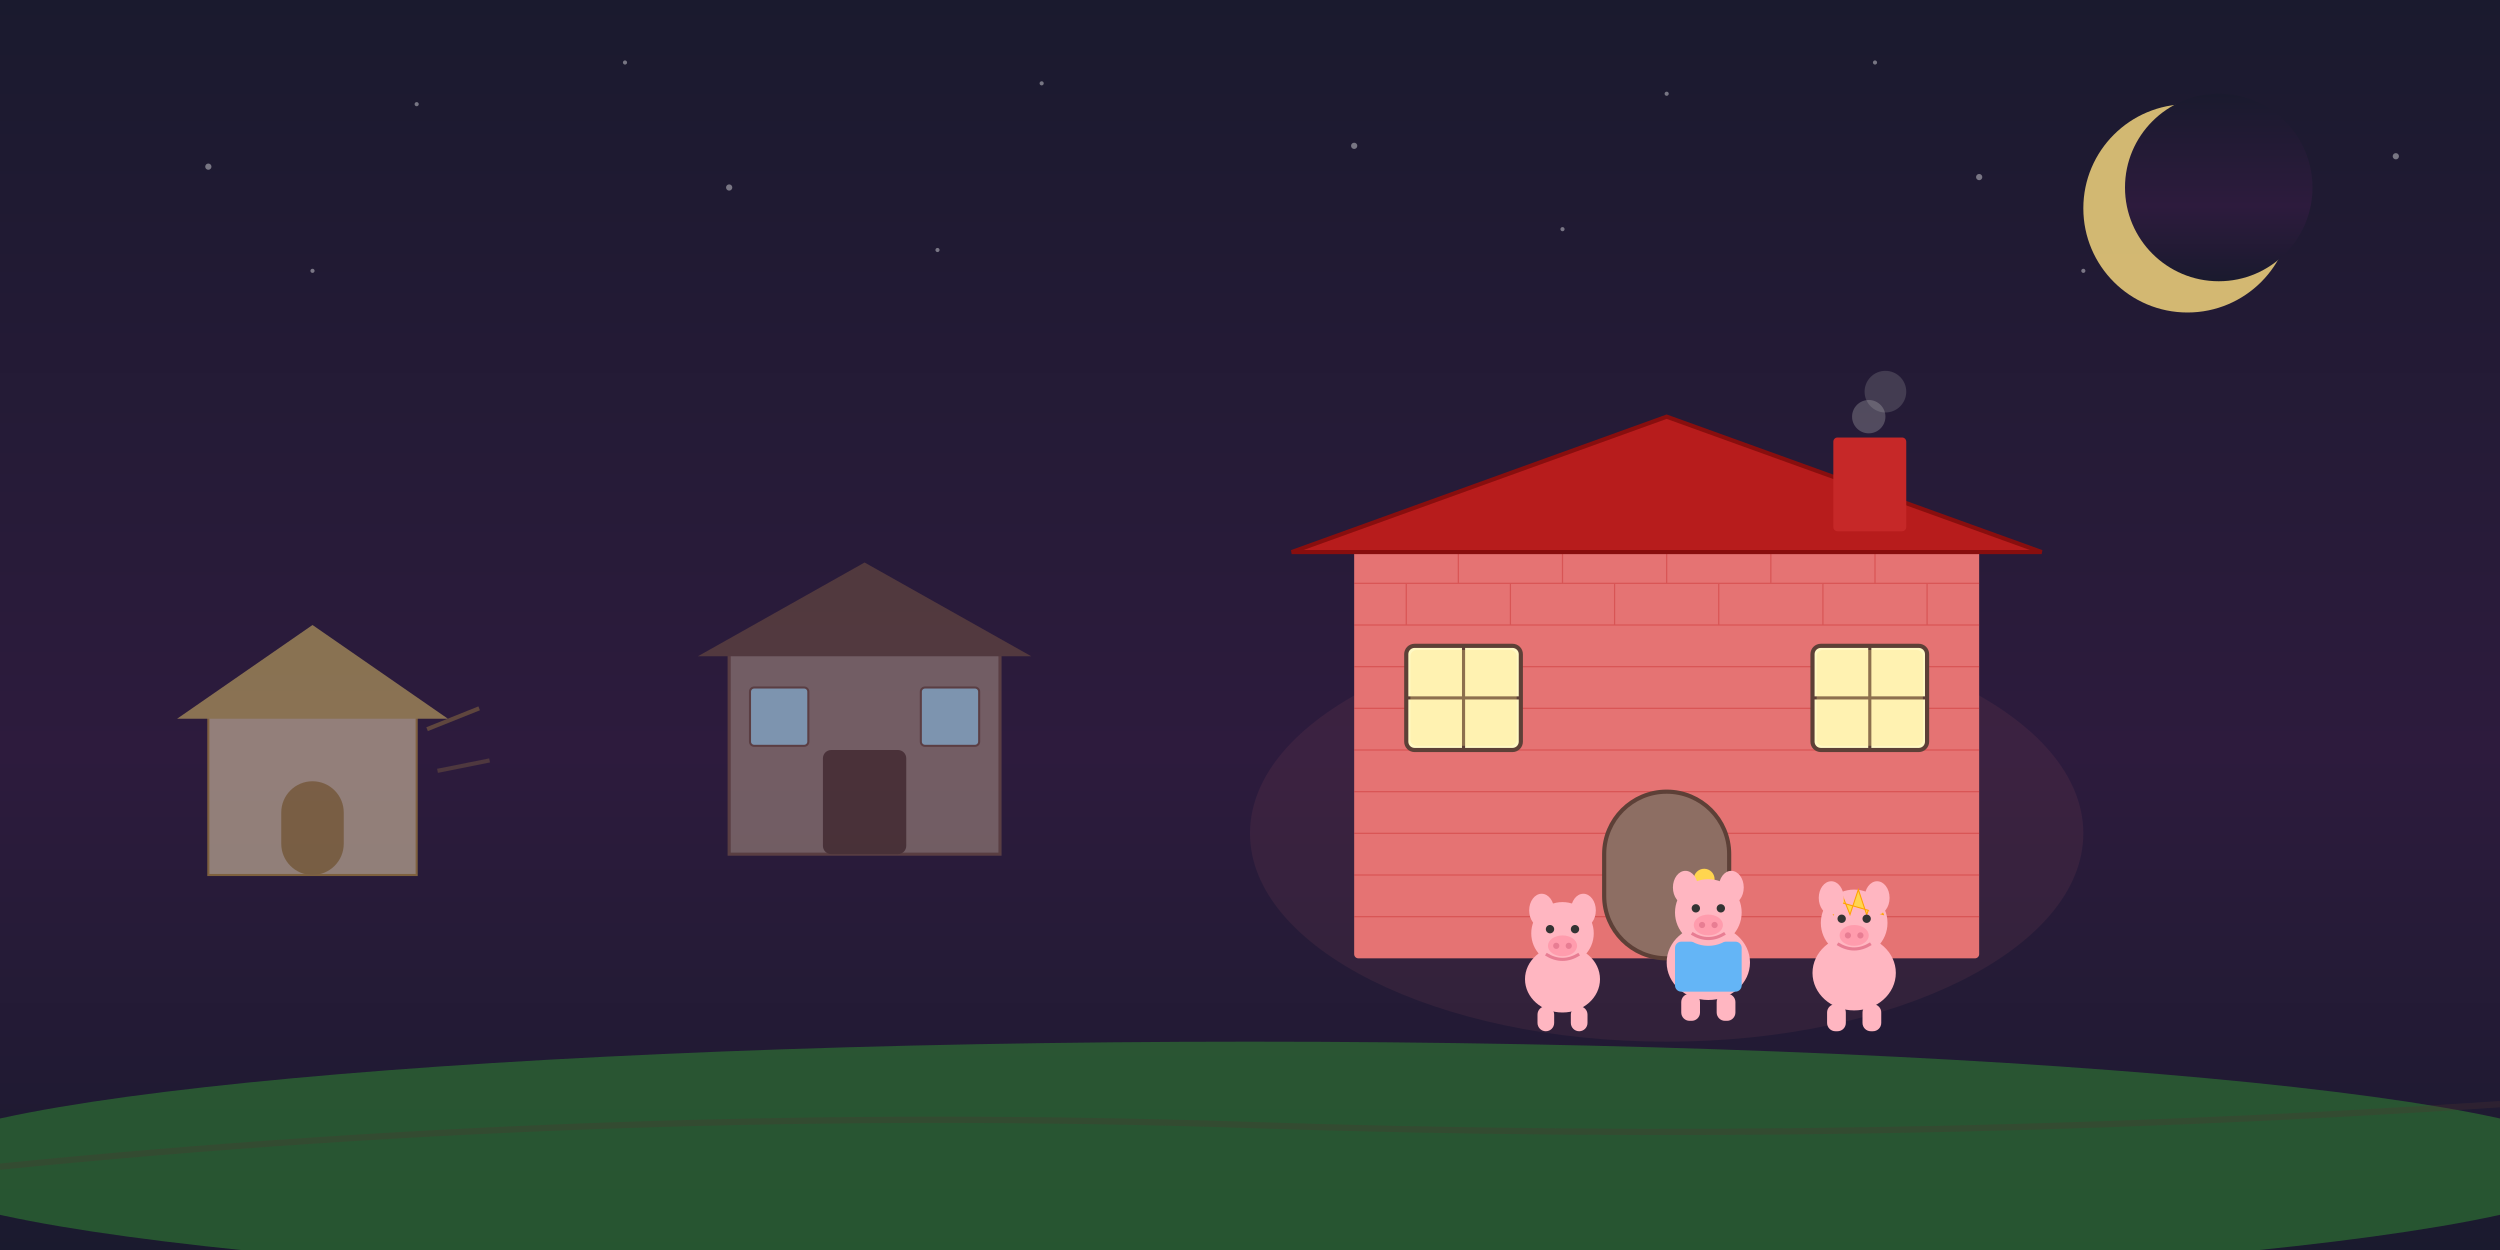
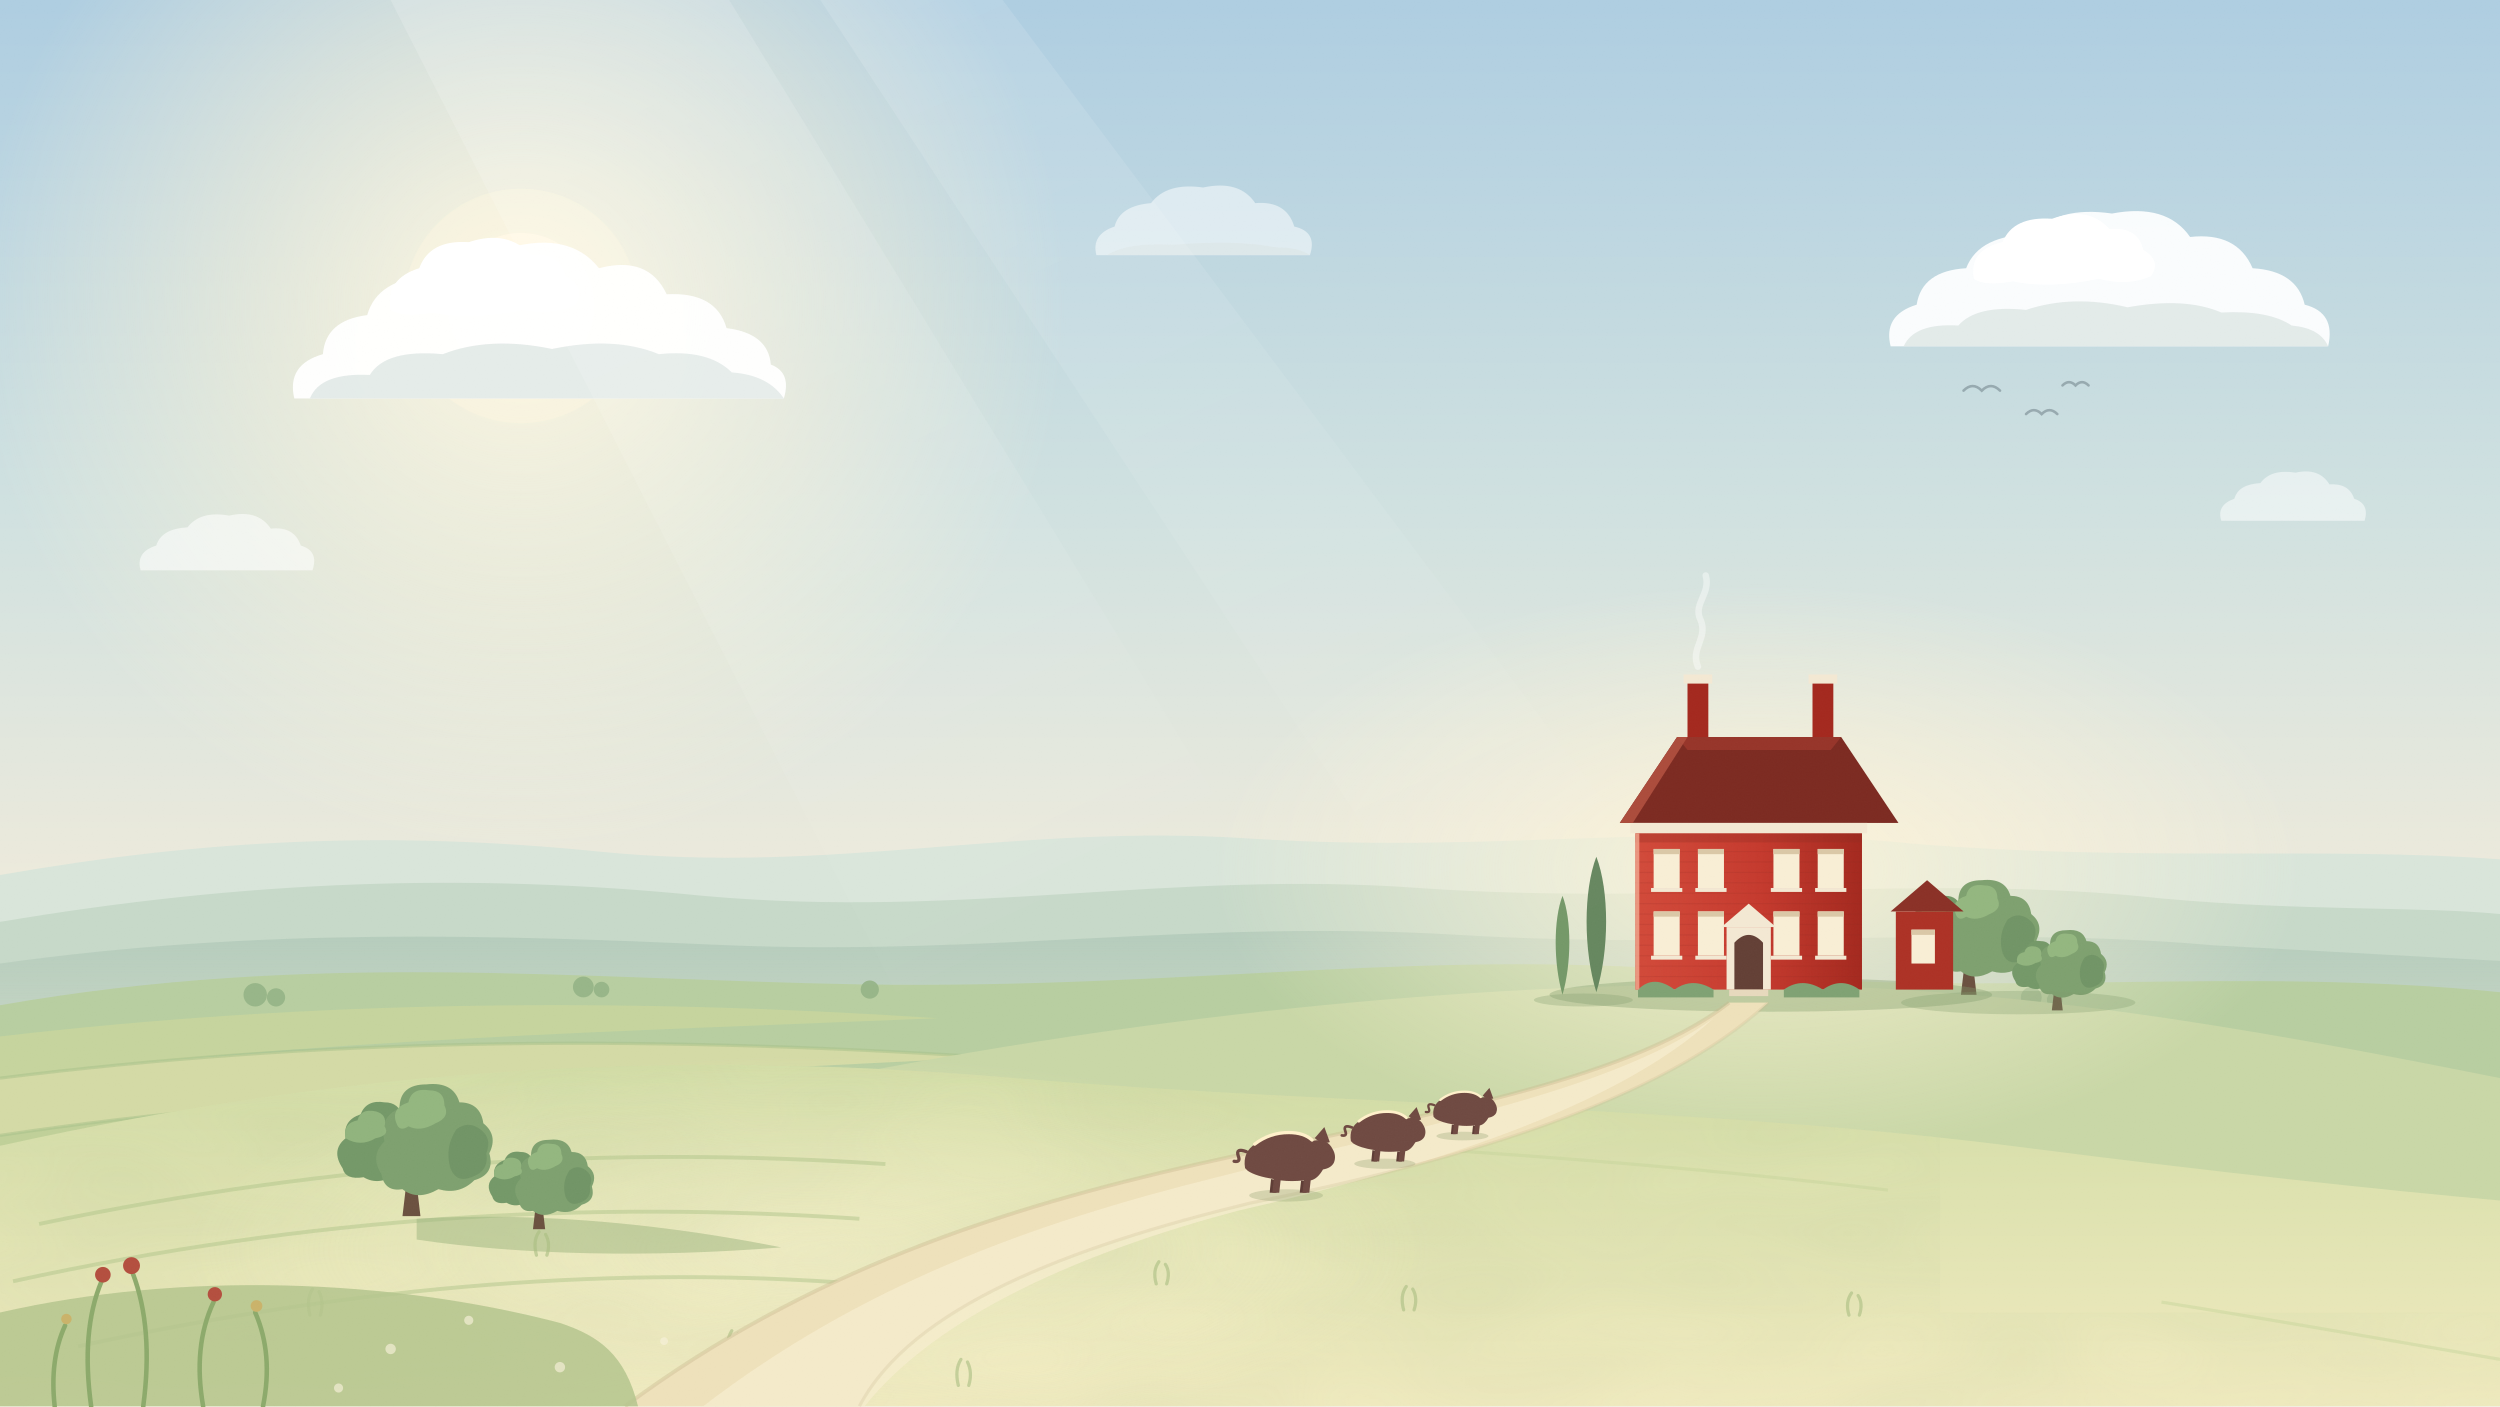
- <svg xmlns="http://www.w3.org/2000/svg" viewBox="0 0 1200 600">
+ <svg xmlns="http://www.w3.org/2000/svg" viewBox="0 0 1920 1080">
  <defs>
    <linearGradient id="sky" x1="0" y1="0" x2="0" y2="1">
-       <stop offset="0%" stop-color="#1a1a2e" />
-       <stop offset="60%" stop-color="#2d1b3d" />
-       <stop offset="100%" stop-color="#1a1a2e" />
-     </linearGradient>
+       <stop offset="0" stop-color="#AECDE0" />
+       <stop offset="0.36" stop-color="#CFE0DF" />
+       <stop offset="0.66" stop-color="#EFEADA" />
+       <stop offset="1" stop-color="#F8EFDC" />
+     </linearGradient>
+     <radialGradient id="sun" cx="0.5" cy="0.5" r="0.5">
+       <stop offset="0" stop-color="#FFF8E2" stop-opacity="0.95" />
+       <stop offset="0.55" stop-color="#FFF3D6" stop-opacity="0.45" />
+       <stop offset="1" stop-color="#FFF3D6" stop-opacity="0" />
+     </radialGradient>
+     <radialGradient id="houseGlow" cx="0.5" cy="0.5" r="0.5">
+       <stop offset="0" stop-color="#FFF4D7" stop-opacity="0.8" />
+       <stop offset="1" stop-color="#FFF4D7" stop-opacity="0" />
+     </radialGradient>
+     <radialGradient id="lightPool" cx="0.5" cy="0.5" r="0.5">
+       <stop offset="0" stop-color="#FBF3D2" stop-opacity="0.5" />
+       <stop offset="1" stop-color="#FBF3D2" stop-opacity="0" />
+     </radialGradient>
+     <linearGradient id="wall" x1="0" y1="0" x2="1" y2="0">
+       <stop offset="0" stop-color="#D14A3A" />
+       <stop offset="0.55" stop-color="#C43A2E" />
+       <stop offset="1" stop-color="#A3291F" />
+     </linearGradient>
+     <linearGradient id="meadow" x1="0" y1="0" x2="0" y2="1">
+       <stop offset="0" stop-color="#D2DCA6" />
+       <stop offset="1" stop-color="#EFE9BE" />
+     </linearGradient>
+     <linearGradient id="beam" x1="0" y1="0" x2="0.4" y2="1">
+       <stop offset="0" stop-color="#FFFFFF" stop-opacity="0.16" />
+       <stop offset="0.5" stop-color="#FFFFFF" stop-opacity="0.07" />
+       <stop offset="0.78" stop-color="#FFFFFF" stop-opacity="0" />
+       <stop offset="1" stop-color="#FFFFFF" stop-opacity="0" />
+     </linearGradient>
+     <linearGradient id="haze" x1="0" y1="0" x2="0" y2="1">
+       <stop offset="0" stop-color="#F6EEDC" stop-opacity="0" />
+       <stop offset="1" stop-color="#F6EEDC" stop-opacity="0.35" />
+     </linearGradient>
+     <clipPath id="beamClip">
+       <rect x="0" y="0" width="1920" height="790" />
+     </clipPath>
+     <clipPath id="mottleClip">
+       <rect x="0" y="700" width="1490" height="380" />
+       <rect x="1490" y="1008" width="430" height="72" />
+     </clipPath>
+     <filter id="grain" x="0" y="0" width="100%" height="100%">
+       <feTurbulence type="fractalNoise" baseFrequency="0.9" numOctaves="2" stitchTiles="stitch" result="n" />
+       <feColorMatrix in="n" type="saturate" values="0" />
+       <feComponentTransfer>
+         <feFuncA type="linear" slope="0.55" intercept="0" />
+       </feComponentTransfer>
+     </filter>
+     <filter id="mottle" x="-2%" y="-2%" width="104%" height="104%">
+       <feTurbulence type="fractalNoise" baseFrequency="0.005 0.013" numOctaves="2" seed="9" result="n" />
+       <feColorMatrix in="n" type="matrix" values="0 0 0 0 0.36  0 0 0 0 0.47  0 0 0 0 0.24  0.7 0.7 0.7 0 -0.75" />
+       <feComposite operator="in" in2="SourceGraphic" />
+     </filter>
+     <g id="pig">
+       <ellipse cx="34" cy="2" rx="27" ry="4.5" fill="#8A9A6B" opacity="0.3" />
+       <path d="M23,-10 L22,0 L27,0 L28,-9 Z M45,-9 L44,0 L49,0 L50,-8 Z" fill="#5E3D36" />
+       <path d="M4,-18 Q2,-30 12,-36 Q22,-44 36,-44 Q48,-44 54,-38 Q64,-40 68,-32 Q71,-27 69,-22 Q67,-18 61,-17 Q57,-10 52,-9 L51,0 L46,0 L47,-9 Q38,-8 30,-9 L29,0 L24,0 L25,-10 Q12,-12 6,-16 Z" fill="#6F4A42" />
+       <path d="M55,-40 L62,-48 L66,-37 Q60,-35 55,-40 Z" fill="#6F4A42" />
+       <path d="M5,-30 Q-3,-33 -1,-27 Q1,-22 -4,-23" fill="none" stroke="#6F4A42" stroke-width="2.4" stroke-linecap="round" />
+       <path d="M11,-35.5 Q22,-44 36,-44 Q47,-44 53,-38.5" fill="none" stroke="#FFEFC9" stroke-width="2.4" stroke-linecap="round" />
+     </g>
+     <g id="treeCluster">
+       <path d="M-6,0 L-2,-34 L2,-34 L6,0 Z" fill="#6B5140" />
+       <path d="M-46,-32 Q-54,-44 -44,-52 Q-46,-64 -34,-68 Q-30,-78 -18,-76 Q-8,-76 -6,-66 Q0,-56 -4,-46 Q0,-34 -10,-28 Q-22,-20 -32,-26 Q-44,-24 -46,-32 Z" fill="#749868" />
+       <path d="M-20,-28 Q-28,-40 -18,-50 Q-22,-66 -8,-72 Q-8,-88 10,-88 Q28,-90 32,-76 Q46,-76 48,-62 Q58,-54 52,-42 Q56,-28 42,-24 Q32,-14 18,-18 Q4,-10 -6,-18 Q-18,-16 -20,-28 Z" fill="#7EA06F" />
+       <path d="M30,-58 Q38,-64 46,-58 Q54,-52 50,-42 Q52,-30 40,-26 Q30,-22 26,-32 Q22,-46 30,-58 Z" fill="#6F9264" opacity="0.85" />
+       <path d="M-10,-62 Q-14,-72 -2,-76 Q0,-86 12,-84 Q22,-84 22,-74 Q26,-66 16,-62 Q6,-56 -2,-60 Q-8,-56 -10,-62 Z" fill="#93B67F" />
+       <path d="M-44,-52 Q-46,-62 -36,-64 Q-34,-72 -24,-70 Q-16,-68 -18,-60 Q-14,-54 -24,-52 Q-34,-46 -44,-52 Z" fill="#93B67F" opacity="0.9" />
+     </g>
  </defs>
-   <rect width="1200" height="600" fill="url(#sky)" />
-   <g fill="#fff" opacity="0.4">
-     <circle cx="100" cy="80" r="1.5" />
-     <circle cx="200" cy="50" r="1" />
-     <circle cx="350" cy="90" r="1.5" />
-     <circle cx="500" cy="40" r="1" />
-     <circle cx="650" cy="70" r="1.5" />
-     <circle cx="800" cy="45" r="1" />
-     <circle cx="950" cy="85" r="1.5" />
-     <circle cx="1050" cy="55" r="1" />
-     <circle cx="1150" cy="75" r="1.5" />
-     <circle cx="150" cy="130" r="1" />
-     <circle cx="450" cy="120" r="1" />
-     <circle cx="750" cy="110" r="1" />
-     <circle cx="1000" cy="130" r="1" />
-     <circle cx="300" cy="30" r="1" />
-     <circle cx="900" cy="30" r="1" />
-   </g>
-   <circle cx="1050" cy="100" r="50" fill="#FFE082" opacity="0.8" />
-   <circle cx="1065" cy="90" r="45" fill="url(#sky)" />
-   <ellipse cx="600" cy="560" rx="650" ry="60" fill="#2E7D32" opacity="0.6" />
-   <g transform="translate(100, 300)" opacity="0.5">
-     <rect x="0" y="40" width="100" height="80" fill="#F9E4B7" stroke="#D4A843" stroke-width="1" />
-     <polygon points="-15,45 50,0 115,45" fill="#E8C96A" />
-     <rect x="35" y="75" width="30" height="45" rx="15" fill="#C8A24E" />
-     <line x1="105" y1="50" x2="130" y2="40" stroke="#D4A843" stroke-width="2" opacity="0.6" />
-     <line x1="110" y1="70" x2="135" y2="65" stroke="#D4A843" stroke-width="2" opacity="0.4" />
-   </g>
-   <g transform="translate(350, 270)" opacity="0.6">
-     <rect x="0" y="40" width="130" height="100" fill="#A1887F" stroke="#795548" stroke-width="1.5" />
-     <polygon points="-15,45 65,0 145,45" fill="#6D4C41" />
-     <rect x="45" y="90" width="40" height="50" rx="4" fill="#5D4037" />
-     <rect x="10" y="60" width="28" height="28" rx="2" fill="#B3E5FC" stroke="#795548" stroke-width="1" />
-     <rect x="92" y="60" width="28" height="28" rx="2" fill="#B3E5FC" stroke="#795548" stroke-width="1" />
-   </g>
-   <g transform="translate(650, 200)">
-     <ellipse cx="150" cy="200" rx="200" ry="100" fill="#E57373" opacity="0.08" />
-     <rect x="0" y="60" width="300" height="200" rx="2" fill="#E57373" />
-     <g stroke="#C62828" stroke-width="0.6" opacity="0.4">
-       <line x1="0" y1="80" x2="300" y2="80" />
-       <line x1="0" y1="100" x2="300" y2="100" />
-       <line x1="0" y1="120" x2="300" y2="120" />
-       <line x1="0" y1="140" x2="300" y2="140" />
-       <line x1="0" y1="160" x2="300" y2="160" />
-       <line x1="0" y1="180" x2="300" y2="180" />
-       <line x1="0" y1="200" x2="300" y2="200" />
-       <line x1="0" y1="220" x2="300" y2="220" />
-       <line x1="0" y1="240" x2="300" y2="240" />
-       <line x1="50" y1="60" x2="50" y2="80" />
-       <line x1="100" y1="60" x2="100" y2="80" />
-       <line x1="150" y1="60" x2="150" y2="80" />
-       <line x1="200" y1="60" x2="200" y2="80" />
-       <line x1="250" y1="60" x2="250" y2="80" />
-       <line x1="25" y1="80" x2="25" y2="100" />
-       <line x1="75" y1="80" x2="75" y2="100" />
-       <line x1="125" y1="80" x2="125" y2="100" />
-       <line x1="175" y1="80" x2="175" y2="100" />
-       <line x1="225" y1="80" x2="225" y2="100" />
-       <line x1="275" y1="80" x2="275" y2="100" />
-     </g>
-     <polygon points="-30,65 150,0 330,65" fill="#B71C1C" stroke="#880E0E" stroke-width="2" />
-     <rect x="230" y="10" width="35" height="45" rx="2" fill="#C62828" />
-     <circle cx="247" cy="0" r="8" fill="#BDBDBD" opacity="0.3" />
-     <circle cx="255" cy="-12" r="10" fill="#BDBDBD" opacity="0.2" />
-     <rect x="120" y="180" width="60" height="80" rx="30" fill="#8D6E63" stroke="#5D4037" stroke-width="2" />
-     <circle cx="168" cy="222" r="5" fill="#FFD54F" />
-     <rect x="25" y="110" width="55" height="50" rx="4" fill="#FFF9C4" stroke="#5D4037" stroke-width="2" />
-     <line x1="52.5" y1="110" x2="52.5" y2="160" stroke="#5D4037" stroke-width="1.5" />
-     <line x1="25" y1="135" x2="80" y2="135" stroke="#5D4037" stroke-width="1.5" />
-     <rect x="220" y="110" width="55" height="50" rx="4" fill="#FFF9C4" stroke="#5D4037" stroke-width="2" />
-     <line x1="247.5" y1="110" x2="247.5" y2="160" stroke="#5D4037" stroke-width="1.5" />
-     <line x1="220" y1="135" x2="275" y2="135" stroke="#5D4037" stroke-width="1.5" />
-     <rect x="27" y="112" width="51" height="46" rx="3" fill="#FFE082" opacity="0.3" />
-     <rect x="222" y="112" width="51" height="46" rx="3" fill="#FFE082" opacity="0.3" />
-   </g>
-   <g transform="translate(720, 430)">
-     <ellipse cx="30" cy="40" rx="18" ry="16" fill="#FFB6C1" />
-     <circle cx="30" cy="18" r="15" fill="#FFB6C1" />
-     <ellipse cx="20" cy="7" rx="6" ry="8" fill="#FFB6C1" />
-     <ellipse cx="40" cy="7" rx="6" ry="8" fill="#FFB6C1" />
-     <circle cx="24" cy="16" r="2" fill="#333" />
-     <circle cx="36" cy="16" r="2" fill="#333" />
-     <ellipse cx="30" cy="24" rx="7" ry="5" fill="#FF9CAD" />
-     <circle cx="27" cy="24" r="1.5" fill="#E87D93" />
-     <circle cx="33" cy="24" r="1.5" fill="#E87D93" />
-     <path d="M22,28 Q30,33 38,28" fill="none" stroke="#E87D93" stroke-width="1.5" />
-     <rect x="18" y="53" width="8" height="12" rx="4" fill="#FFB6C1" />
-     <rect x="34" y="53" width="8" height="12" rx="4" fill="#FFB6C1" />
-   </g>
-   <g transform="translate(790, 420)">
-     <ellipse cx="30" cy="42" rx="20" ry="18" fill="#FFB6C1" />
-     <rect x="14" y="32" width="32" height="24" rx="3" fill="#64B5F6" />
-     <circle cx="30" cy="18" r="16" fill="#FFB6C1" />
-     <ellipse cx="19" cy="6" rx="6" ry="8" fill="#FFB6C1" />
-     <ellipse cx="41" cy="6" rx="6" ry="8" fill="#FFB6C1" />
-     <circle cx="24" cy="16" r="2" fill="#333" />
-     <circle cx="36" cy="16" r="2" fill="#333" />
-     <ellipse cx="30" cy="24" rx="7" ry="5" fill="#FF9CAD" />
-     <circle cx="27" cy="24" r="1.5" fill="#E87D93" />
-     <circle cx="33" cy="24" r="1.5" fill="#E87D93" />
-     <path d="M22,28 Q30,33 38,28" fill="none" stroke="#E87D93" stroke-width="1.5" />
-     <rect x="17" y="57" width="9" height="13" rx="4" fill="#FFB6C1" />
-     <rect x="34" y="57" width="9" height="13" rx="4" fill="#FFB6C1" />
-   </g>
-   <g transform="translate(860, 425)">
-     <ellipse cx="30" cy="42" rx="20" ry="18" fill="#FFB6C1" />
-     <circle cx="30" cy="18" r="16" fill="#FFB6C1" />
-     <polygon points="16,6 20,14 24,4 28,14 32,2 36,14 40,4 44,14" fill="#FFD54F" stroke="#FFA000" stroke-width="0.5" />
-     <ellipse cx="19" cy="6" rx="6" ry="8" fill="#FFB6C1" />
-     <ellipse cx="41" cy="6" rx="6" ry="8" fill="#FFB6C1" />
-     <circle cx="24" cy="16" r="2" fill="#333" />
-     <circle cx="36" cy="16" r="2" fill="#333" />
-     <ellipse cx="30" cy="24" rx="7" ry="5" fill="#FF9CAD" />
-     <circle cx="27" cy="24" r="1.5" fill="#E87D93" />
-     <circle cx="33" cy="24" r="1.5" fill="#E87D93" />
-     <path d="M22,28 Q30,33 38,28" fill="none" stroke="#E87D93" stroke-width="1.5" />
-     <rect x="17" y="57" width="9" height="13" rx="4" fill="#FFB6C1" />
-     <rect x="34" y="57" width="9" height="13" rx="4" fill="#FFB6C1" />
-   </g>
-   <path d="M0,560 Q300,530 600,540 Q900,550 1200,530" fill="none" stroke="#4E342E" stroke-width="3" opacity="0.3" />
+   <rect width="1920" height="1080" fill="url(#sky)" />
+   <circle cx="400" cy="235" r="420" fill="url(#sun)" />
+   <circle cx="400" cy="235" r="56" fill="#FFF9E8" opacity="0.95" />
+   <circle cx="400" cy="235" r="90" fill="#FFF7DF" opacity="0.35" />
+   <g fill="#FFFFFF">
+     <path d="M226,306 Q220,280 248,272 Q250,246 282,242 Q290,214 330,212 Q344,186 392,190 Q438,178 460,206 Q498,196 512,226 Q550,224 558,252 Q590,256 592,280 Q608,286 602,306 Z" opacity="0.92" />
+     <path d="M1452,266 Q1446,242 1472,234 Q1476,208 1510,206 Q1520,180 1562,180 Q1580,158 1622,164 Q1664,156 1682,182 Q1718,178 1730,206 Q1764,208 1770,234 Q1794,240 1788,266 Z" opacity="0.9" />
+     <path d="M842,196 Q838,180 856,174 Q860,158 884,156 Q896,140 924,144 Q952,138 964,156 Q988,154 994,174 Q1012,178 1006,196 Z" opacity="0.5" />
+     <path d="M108,438 Q104,424 120,419 Q124,406 144,405 Q154,392 176,396 Q198,391 208,406 Q226,404 231,419 Q245,423 240,438 Z" opacity="0.55" />
+     <path d="M1706,400 Q1702,388 1716,383 Q1719,372 1736,371 Q1744,360 1763,363 Q1781,359 1789,372 Q1804,371 1808,383 Q1820,387 1816,400 Z" opacity="0.5" />
+   </g>
+   <g fill="#FFFFFF">
+     <path d="M300,238 Q296,214 322,206 Q330,184 360,186 Q390,176 408,196 Q430,194 434,212 Q450,220 442,234 Q424,242 402,238 Q362,246 332,240 Q310,244 300,238 Z" />
+     <path d="M1516,214 Q1512,192 1538,186 Q1546,166 1576,168 Q1604,158 1620,176 Q1642,174 1646,192 Q1660,200 1652,212 Q1634,220 1612,214 Q1574,222 1546,216 Q1524,220 1516,214 Z" />
+   </g>
+   <g fill="#D9E2E0">
+     <path d="M238,306 Q246,286 284,288 Q296,268 340,272 Q376,258 424,268 Q472,258 506,272 Q544,268 562,286 Q590,288 602,306 Z" opacity="0.7" />
+     <path d="M1462,266 Q1470,248 1504,250 Q1518,234 1556,238 Q1592,226 1634,236 Q1678,228 1706,240 Q1742,238 1760,250 Q1782,252 1788,266 Z" opacity="0.7" />
+     <path d="M850,196 Q866,186 900,188 Q950,184 980,190 Q998,190 1006,196 Z" opacity="0.45" />
+   </g>
+   <path d="M0,672 C160,644 300,638 460,654 C640,672 780,632 960,644 C1150,656 1290,630 1470,648 C1640,662 1790,650 1920,660 L1920,780 L0,780 Z" fill="#D8E4D9" />
+   <path d="M0,708 C190,676 360,670 540,688 C740,706 900,668 1090,682 C1290,696 1480,670 1660,690 C1770,700 1860,696 1920,702 L1920,800 L0,800 Z" fill="#C6D8C8" />
+   <path d="M0,740 C200,712 380,718 560,726 C760,734 920,706 1120,718 C1320,730 1520,710 1700,726 L1920,738 L1920,820 L0,820 Z" fill="#B4CBBB" />
+   <path d="M0,740 C200,712 380,718 560,726 C760,734 920,706 1120,718 C1320,730 1520,710 1700,726 L1920,738 L1920,826 L0,826 Z" fill="url(#haze)" />
+   <path d="M0,772 C240,730 440,752 660,756 C920,760 1100,726 1330,748 C1540,766 1720,742 1920,762 L1920,880 L0,880 Z" fill="#B7CDA0" />
+   <g fill="#93B285" opacity="0.9">
+     <circle cx="196" cy="764" r="9" />
+     <circle cx="212" cy="766" r="7" />
+     <circle cx="448" cy="758" r="8" />
+     <circle cx="462" cy="760" r="6" />
+     <circle cx="668" cy="760" r="7" />
+     <circle cx="1560" cy="766" r="8" />
+     <circle cx="1578" cy="768" r="6" />
+   </g>
+   <g>
+     <path d="M0,796 C240,768 480,766 720,782 C480,792 240,798 0,828 Z" fill="#C6D49C" opacity="0.9" />
+     <path d="M0,828 C240,798 480,794 760,812 C520,824 240,836 0,872 Z" fill="#D8DBA6" opacity="0.85" />
+     <path d="M0,872 C240,836 480,830 800,850 C560,864 240,880 0,922 Z" fill="#C0CF96" opacity="0.8" />
+     <g fill="none" stroke="#A6BF88" stroke-width="2.5" opacity="0.5">
+       <path d="M0,828 C240,798 480,794 760,812" />
+       <path d="M0,872 C240,836 480,830 800,850" />
+     </g>
+   </g>
+   <path d="M580,840 C880,776 1140,756 1330,756 C1540,756 1720,788 1920,828 L1920,940 L580,940 Z" fill="#C8D6A6" />
+   <g transform="translate(60,0)">
+     <ellipse cx="1290" cy="668" rx="420" ry="220" fill="url(#houseGlow)" />
+     <use href="#treeCluster" transform="translate(1452,764)" />
+     <use href="#treeCluster" transform="translate(1520,776) scale(0.7)" />
+     <ellipse cx="1490" cy="770" rx="90" ry="9" fill="#7F9A6B" opacity="0.3" />
+     <g>
+       <ellipse cx="1300" cy="764" rx="170" ry="13" fill="#7F9A6B" opacity="0.35" />
+       <rect x="1236" y="524" width="16" height="52" fill="#A3291F" />
+       <rect x="1332" y="524" width="16" height="52" fill="#A3291F" />
+       <rect x="1233" y="518" width="22" height="7" fill="#F2E7D2" />
+       <rect x="1329" y="518" width="22" height="7" fill="#F2E7D2" />
+       <polygon points="1184,632 1228,566 1354,566 1398,632" fill="#7C2B22" />
+       <polygon points="1228,566 1354,566 1346,576 1236,576" fill="#96352A" />
+       <polygon points="1392,700 1420,676 1448,700" fill="#8A3127" />
+       <rect x="1396" y="700" width="44" height="60" fill="#AC3226" />
+       <rect x="1408" y="714" width="18" height="26" fill="#F7EDD4" />
+       <rect x="1408" y="714" width="18" height="4" fill="#D9C7A6" />
+       <rect x="1192" y="632" width="182" height="8" fill="#F2E7D2" />
+       <rect x="1196" y="640" width="174" height="120" fill="url(#wall)" />
+       <rect x="1196" y="640" width="174" height="7" fill="#8E2A20" opacity="0.3" />
+       <g stroke="#8E2A20" stroke-width="1" opacity="0.15">
+         <line x1="1196" y1="654" x2="1370" y2="654" />
+         <line x1="1196" y1="662" x2="1370" y2="662" />
+         <line x1="1196" y1="670" x2="1370" y2="670" />
+         <line x1="1196" y1="678" x2="1370" y2="678" />
+         <line x1="1196" y1="686" x2="1370" y2="686" />
+         <line x1="1196" y1="694" x2="1370" y2="694" />
+         <line x1="1196" y1="702" x2="1370" y2="702" />
+         <line x1="1196" y1="710" x2="1370" y2="710" />
+         <line x1="1196" y1="718" x2="1370" y2="718" />
+         <line x1="1196" y1="726" x2="1370" y2="726" />
+         <line x1="1196" y1="734" x2="1370" y2="734" />
+         <line x1="1196" y1="742" x2="1370" y2="742" />
+         <line x1="1196" y1="750" x2="1370" y2="750" />
+       </g>
+       <g fill="#F7EDD4">
+         <rect x="1210" y="652" width="20" height="30" />
+         <rect x="1244" y="652" width="20" height="30" />
+         <rect x="1302" y="652" width="20" height="30" />
+         <rect x="1336" y="652" width="20" height="30" />
+         <rect x="1210" y="700" width="20" height="34" />
+         <rect x="1244" y="700" width="20" height="34" />
+         <rect x="1302" y="700" width="20" height="34" />
+         <rect x="1336" y="700" width="20" height="34" />
+       </g>
+       <g fill="#D9C7A6">
+         <rect x="1210" y="652" width="20" height="4" />
+         <rect x="1244" y="652" width="20" height="4" />
+         <rect x="1302" y="652" width="20" height="4" />
+         <rect x="1336" y="652" width="20" height="4" />
+         <rect x="1210" y="700" width="20" height="4" />
+         <rect x="1244" y="700" width="20" height="4" />
+         <rect x="1302" y="700" width="20" height="4" />
+         <rect x="1336" y="700" width="20" height="4" />
+       </g>
+       <g fill="#F2E7D2">
+         <rect x="1208" y="682" width="24" height="3" />
+         <rect x="1242" y="682" width="24" height="3" />
+         <rect x="1300" y="682" width="24" height="3" />
+         <rect x="1334" y="682" width="24" height="3" />
+         <rect x="1208" y="734" width="24" height="3" />
+         <rect x="1242" y="734" width="24" height="3" />
+         <rect x="1300" y="734" width="24" height="3" />
+         <rect x="1334" y="734" width="24" height="3" />
+       </g>
+       <polygon points="1262,712 1283,694 1304,712" fill="#F2E7D2" />
+       <rect x="1266" y="712" width="34" height="48" fill="#F2E7D2" />
+       <path d="M1272,760 L1272,724 Q1283,712 1294,724 L1294,760 Z" fill="#634036" />
+       <rect x="1268" y="760" width="30" height="5" fill="#E6D8BC" />
+       <path d="M1198,760 Q1210,748 1226,760 Q1240,750 1256,760 L1256,766 L1198,766 Z" fill="#7FA173" />
+       <path d="M1310,760 Q1324,750 1340,760 Q1354,750 1368,760 L1368,766 L1310,766 Z" fill="#7FA173" />
+       <rect x="1196" y="640" width="3" height="120" fill="#F0A88E" opacity="0.8" />
+       <polygon points="1184,632 1228,566 1236,566 1194,632" fill="#B0503F" opacity="0.9" />
+       <path d="M1244,512 C1238,498 1252,490 1246,476 C1240,464 1254,456 1250,442" fill="none" stroke="#FFFFFF" stroke-width="5" stroke-linecap="round" opacity="0.4" />
+     </g>
+     <path d="M1166,762 C1156,730 1156,684 1166,658 C1176,684 1176,730 1166,762 Z" fill="#66875F" />
+     <path d="M1140,764 C1133,740 1133,706 1140,688 C1147,706 1147,740 1140,764 Z" fill="#749868" />
+     <ellipse cx="1156" cy="768" rx="38" ry="5" fill="#7F9A6B" opacity="0.3" />
+   </g>
+   <path d="M0,880 C280,818 520,806 780,828 C1040,850 1300,848 1560,882 C1700,900 1830,914 1920,922 L1920,1080 L0,1080 Z" fill="url(#meadow)" />
+   <ellipse cx="620" cy="960" rx="480" ry="150" fill="url(#lightPool)" />
+   <path d="M0,880 C280,818 520,806 780,828 C1040,850 1300,848 1560,882 C1700,900 1830,914 1920,922 L1920,1080 L0,1080 Z" fill="#8FA668" filter="url(#mottle)" clip-path="url(#mottleClip)" opacity="0.16" />
+   <g stroke="#AFC489" stroke-width="3" fill="none" opacity="0.5">
+     <path d="M30,940 C260,892 470,880 680,894" />
+     <path d="M10,984 C240,934 450,922 660,936" />
+     <path d="M60,1034 C280,986 480,972 660,986" />
+   </g>
+   <g stroke="#C4D398" stroke-width="2.5" fill="none" opacity="0.45">
+     <path d="M1120,884 C1240,892 1350,902 1450,914" />
+     <path d="M1660,1000 C1760,1016 1850,1032 1920,1044" />
+   </g>
+   <g>
+     <path d="M320,936 C420,930 520,942 600,958 C500,966 400,964 320,952 Z" fill="#9CB37D" opacity="0.5" />
+     <use href="#treeCluster" transform="translate(316,934) scale(1.15)" />
+     <use href="#treeCluster" transform="translate(414,944) scale(0.78)" />
+   </g>
+   <g fill="none" stroke="#A8BC80" stroke-width="2.5" stroke-linecap="round" opacity="0.6">
+     <path d="M238,1010 q-3,-12 2,-20 M246,1010 q3,-10 -1,-18" />
+     <path d="M412,964 q-3,-11 2,-18 M420,964 q3,-9 -1,-16" />
+     <path d="M560,1042 q-3,-12 2,-20 M568,1042 q3,-10 -1,-18" />
+     <path d="M888,986 q-3,-10 2,-17 M896,986 q3,-9 -1,-15" />
+     <path d="M1078,1006 q-3,-11 2,-18 M1086,1006 q3,-9 -1,-16" />
+     <path d="M1420,1010 q-3,-10 2,-17 M1428,1010 q3,-9 -1,-15" />
+     <path d="M736,1064 q-3,-12 2,-20 M744,1064 q3,-10 -1,-18" />
+   </g>
+   <path d="M480,1080 C620,976 770,928 920,894 C1070,860 1246,834 1328,770 L1358,770 C1276,846 1120,892 960,924 C820,958 700,1004 660,1080 Z" fill="#EDE0BA" />
+   <path d="M540,1080 C660,988 790,940 935,904 C1075,868 1236,840 1316,782 C1240,852 1090,898 950,930 C830,962 720,1010 664,1080 Z" fill="#F6ECCE" opacity="0.75" />
+   <path d="M480,1080 C620,976 770,928 920,894 C1070,860 1246,834 1328,770" fill="none" stroke="#C9B88E" stroke-width="3" opacity="0.4" />
+   <path d="M1358,770 C1276,846 1120,892 960,924 C820,958 700,1004 660,1080" fill="none" stroke="#C9B88E" stroke-width="2.5" opacity="0.25" />
+   <use href="#pig" transform="translate(952,916) scale(1.05)" />
+   <use href="#pig" transform="translate(1034,892) scale(0.87)" />
+   <use href="#pig" transform="translate(1098,871) scale(0.74)" />
+   <g stroke="#6E7F86" stroke-width="2" fill="none" opacity="0.55" stroke-linecap="round">
+     <path d="M1508,300 q7,-7 14,0 q7,-7 14,0" />
+     <path d="M1556,318 q6,-6 12,0 q6,-6 12,0" />
+     <path d="M1584,296 q5,-5 10,0 q5,-5 10,0" />
+   </g>
+   <path d="M0,1008 C140,976 300,982 430,1016 C330,1046 170,1068 0,1076 Z M0,1076 L430,1016 C460,1026 480,1040 490,1080 L0,1080 Z" fill="#B4C48D" opacity="0.85" />
+   <g fill="none" stroke="#8CA96B" stroke-width="3.5" stroke-linecap="round">
+     <path d="M70,1080 Q62,1022 78,984" />
+     <path d="M110,1080 Q118,1020 102,978" />
+     <path d="M156,1080 Q148,1034 164,1000" />
+     <path d="M202,1080 Q210,1040 196,1008" />
+     <path d="M42,1080 Q38,1044 50,1018" />
+   </g>
+   <g fill="#B34F3F">
+     <circle cx="79" cy="979" r="6" />
+     <circle cx="101" cy="972" r="6.5" />
+     <circle cx="165" cy="994" r="5.5" />
+   </g>
+   <g fill="#C9B26A">
+     <circle cx="197" cy="1003" r="4.5" />
+     <circle cx="51" cy="1013" r="4" />
+   </g>
+   <g fill="#F6EFD8" opacity="0.65">
+     <circle cx="300" cy="1036" r="4" />
+     <circle cx="360" cy="1014" r="3.5" />
+     <circle cx="430" cy="1050" r="4" />
+     <circle cx="260" cy="1066" r="3.5" />
+     <circle cx="510" cy="1030" r="3" />
+   </g>
+   <g clip-path="url(#beamClip)">
+     <polygon points="300,0 560,0 1220,1080 850,1080" fill="url(#beam)" />
+     <polygon points="630,0 770,0 1580,1080 1340,1080" fill="url(#beam)" opacity="0.75" />
+   </g>
+   <rect width="1920" height="1080" filter="url(#grain)" opacity="0.14" style="mix-blend-mode:soft-light" />
</svg>
